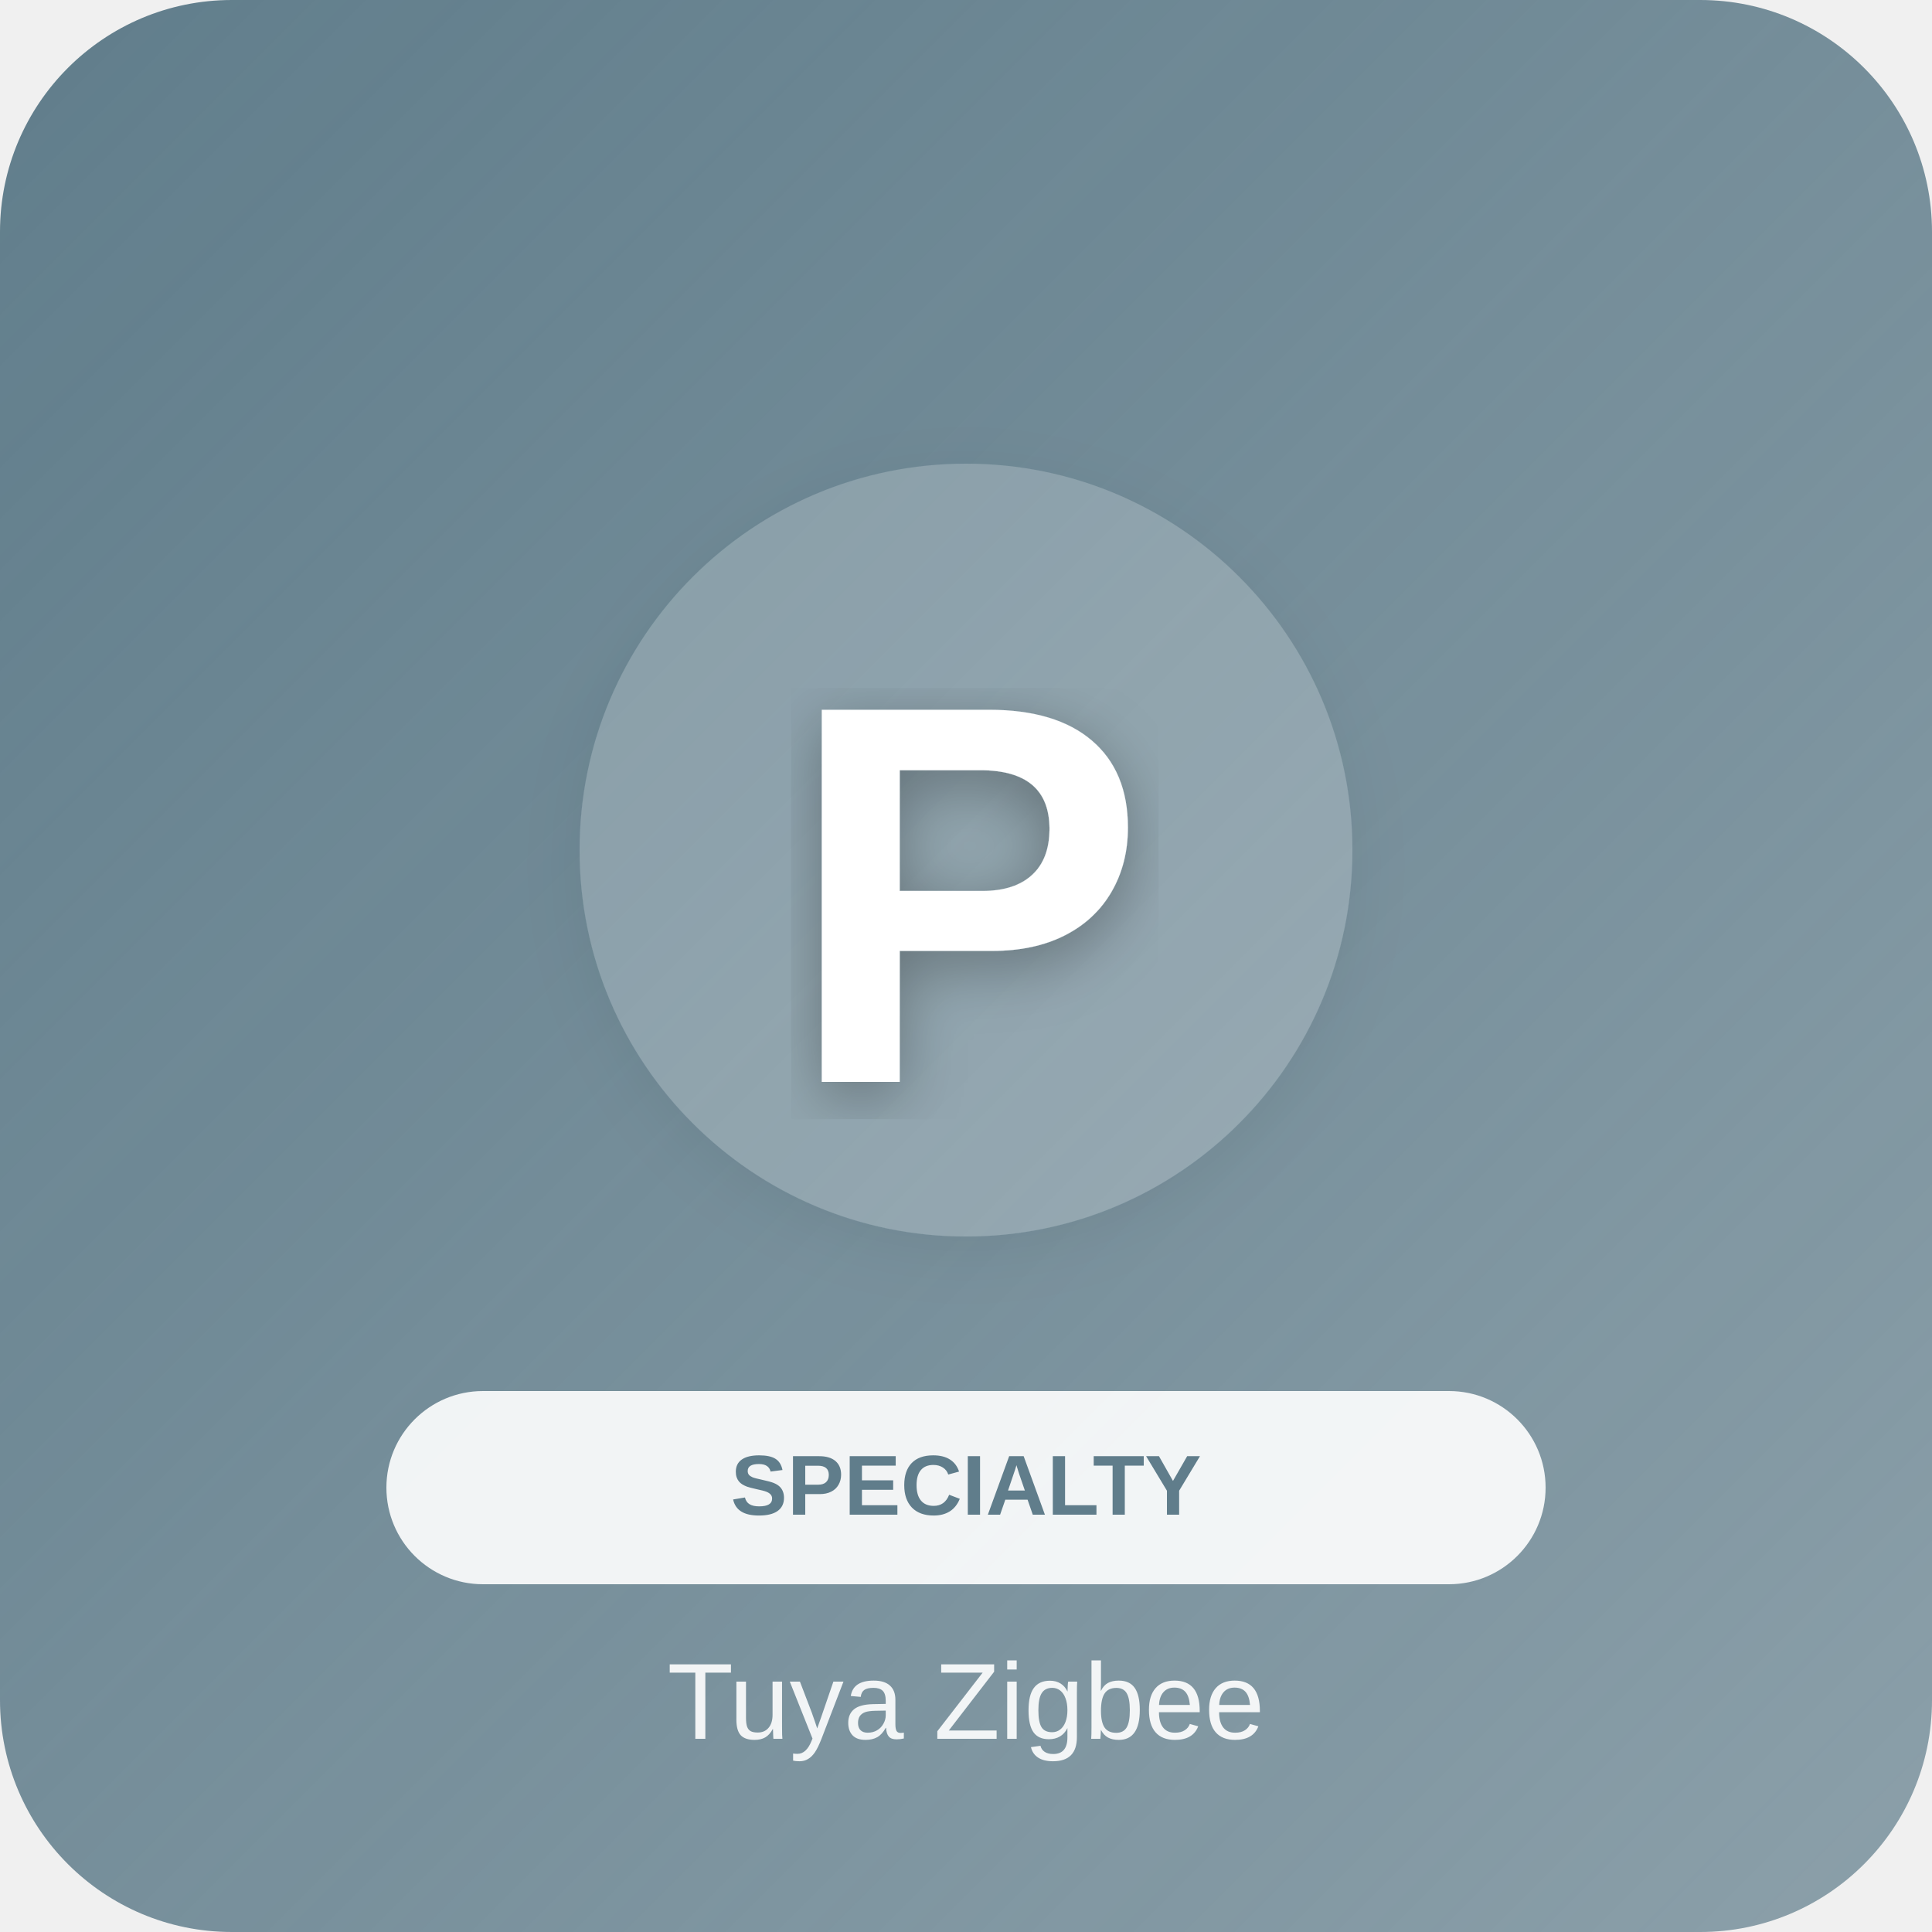
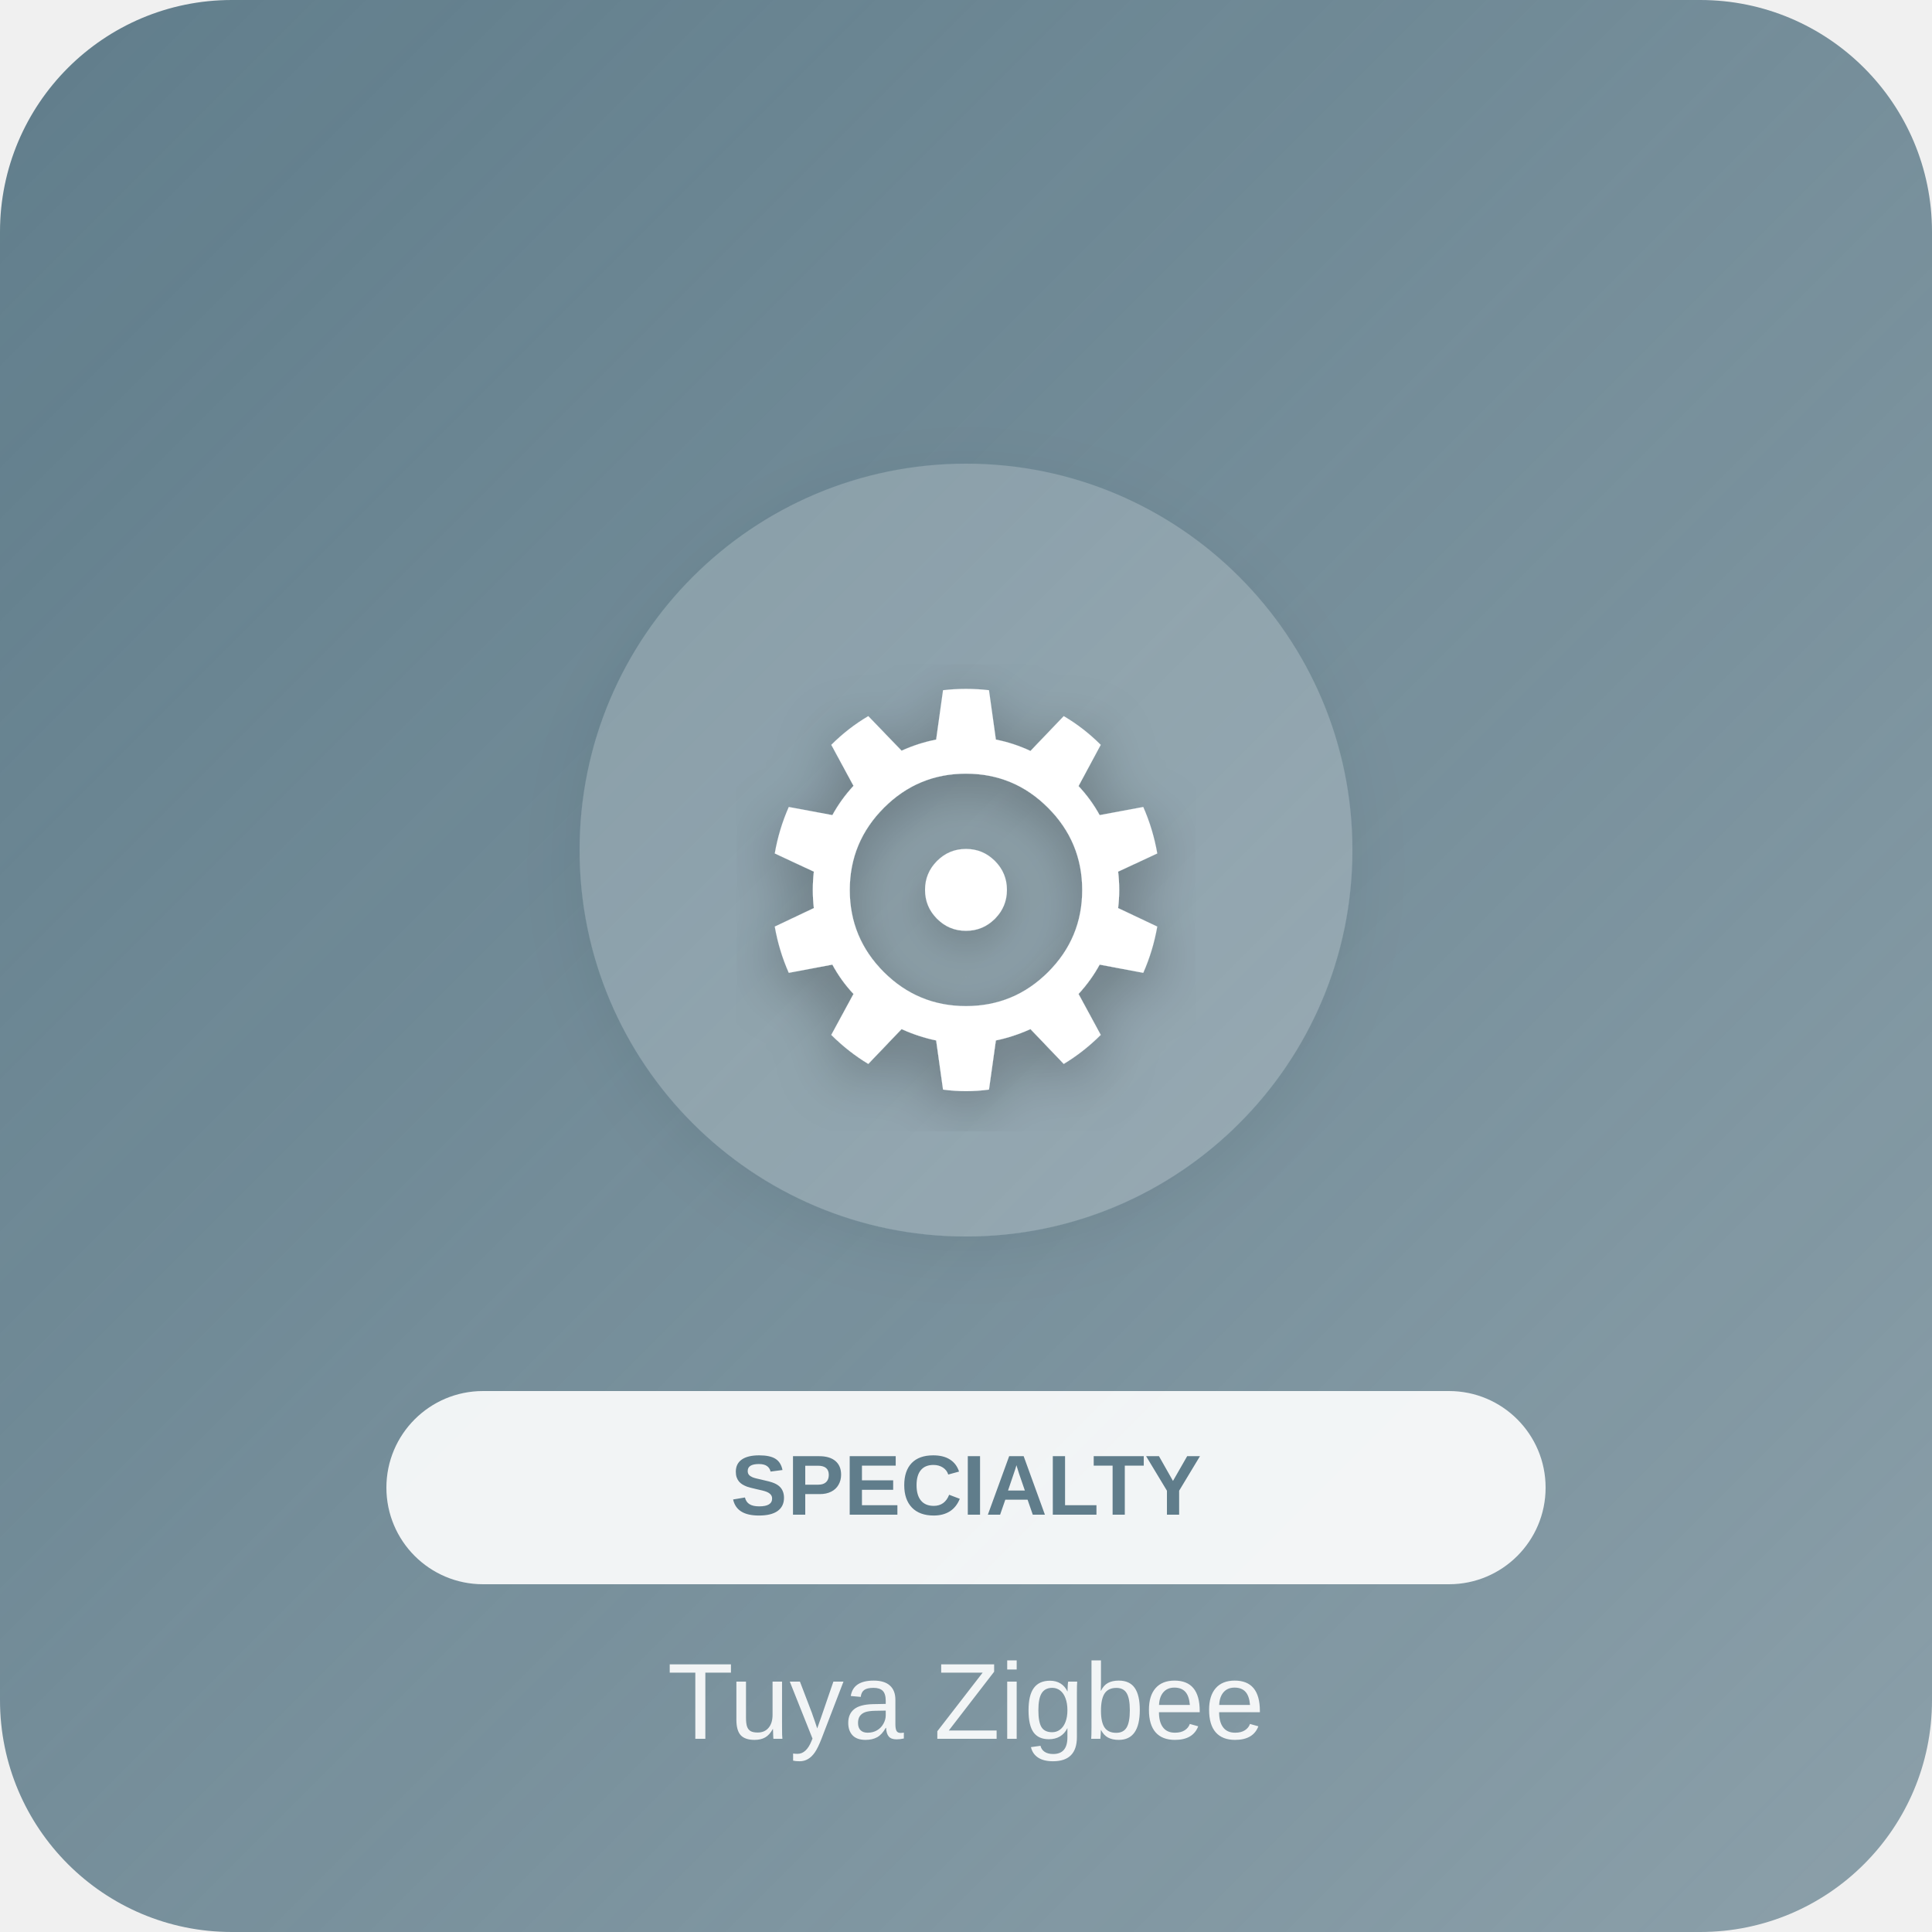
<svg xmlns="http://www.w3.org/2000/svg" width="500" height="500">
  <defs>
    <linearGradient id="grad_specialty" x1="0%" y1="0%" x2="100%" y2="100%">
      <stop offset="0%" style="stop-color:#607D8B;stop-opacity:1" />
      <stop offset="100%" style="stop-color:#607D8B;stop-opacity:0.7" />
    </linearGradient>
    <filter id="shadow">
      <feDropShadow dx="0" dy="4" stdDeviation="8" flood-opacity="0.3" />
    </filter>
  </defs>
  <rect width="500" height="500" fill="url(#grad_specialty)" rx="60" />
  <circle cx="250" cy="220" r="100" fill="white" opacity="0.2" filter="url(#shadow)" />
-   <text x="250" y="280" font-family="Arial, sans-serif" font-size="140" fill="white" text-anchor="middle" font-weight="bold" filter="url(#shadow)">P</text>
+   <text x="250" y="280" font-family="Arial, sans-serif" font-size="140" fill="white" text-anchor="middle" font-weight="bold" filter="url(#shadow)">⚙️</text>
  <rect x="100" y="360" width="300" height="50" rx="25" fill="white" opacity="0.9" />
  <text x="250" y="392" font-family="Arial, sans-serif" font-size="22" fill="#607D8B" text-anchor="middle" font-weight="bold">SPECIALTY</text>
  <text x="250" y="450" font-family="Arial, sans-serif" font-size="28" fill="white" text-anchor="middle" opacity="0.9" font-weight="300">Tuya Zigbee</text>
</svg>
